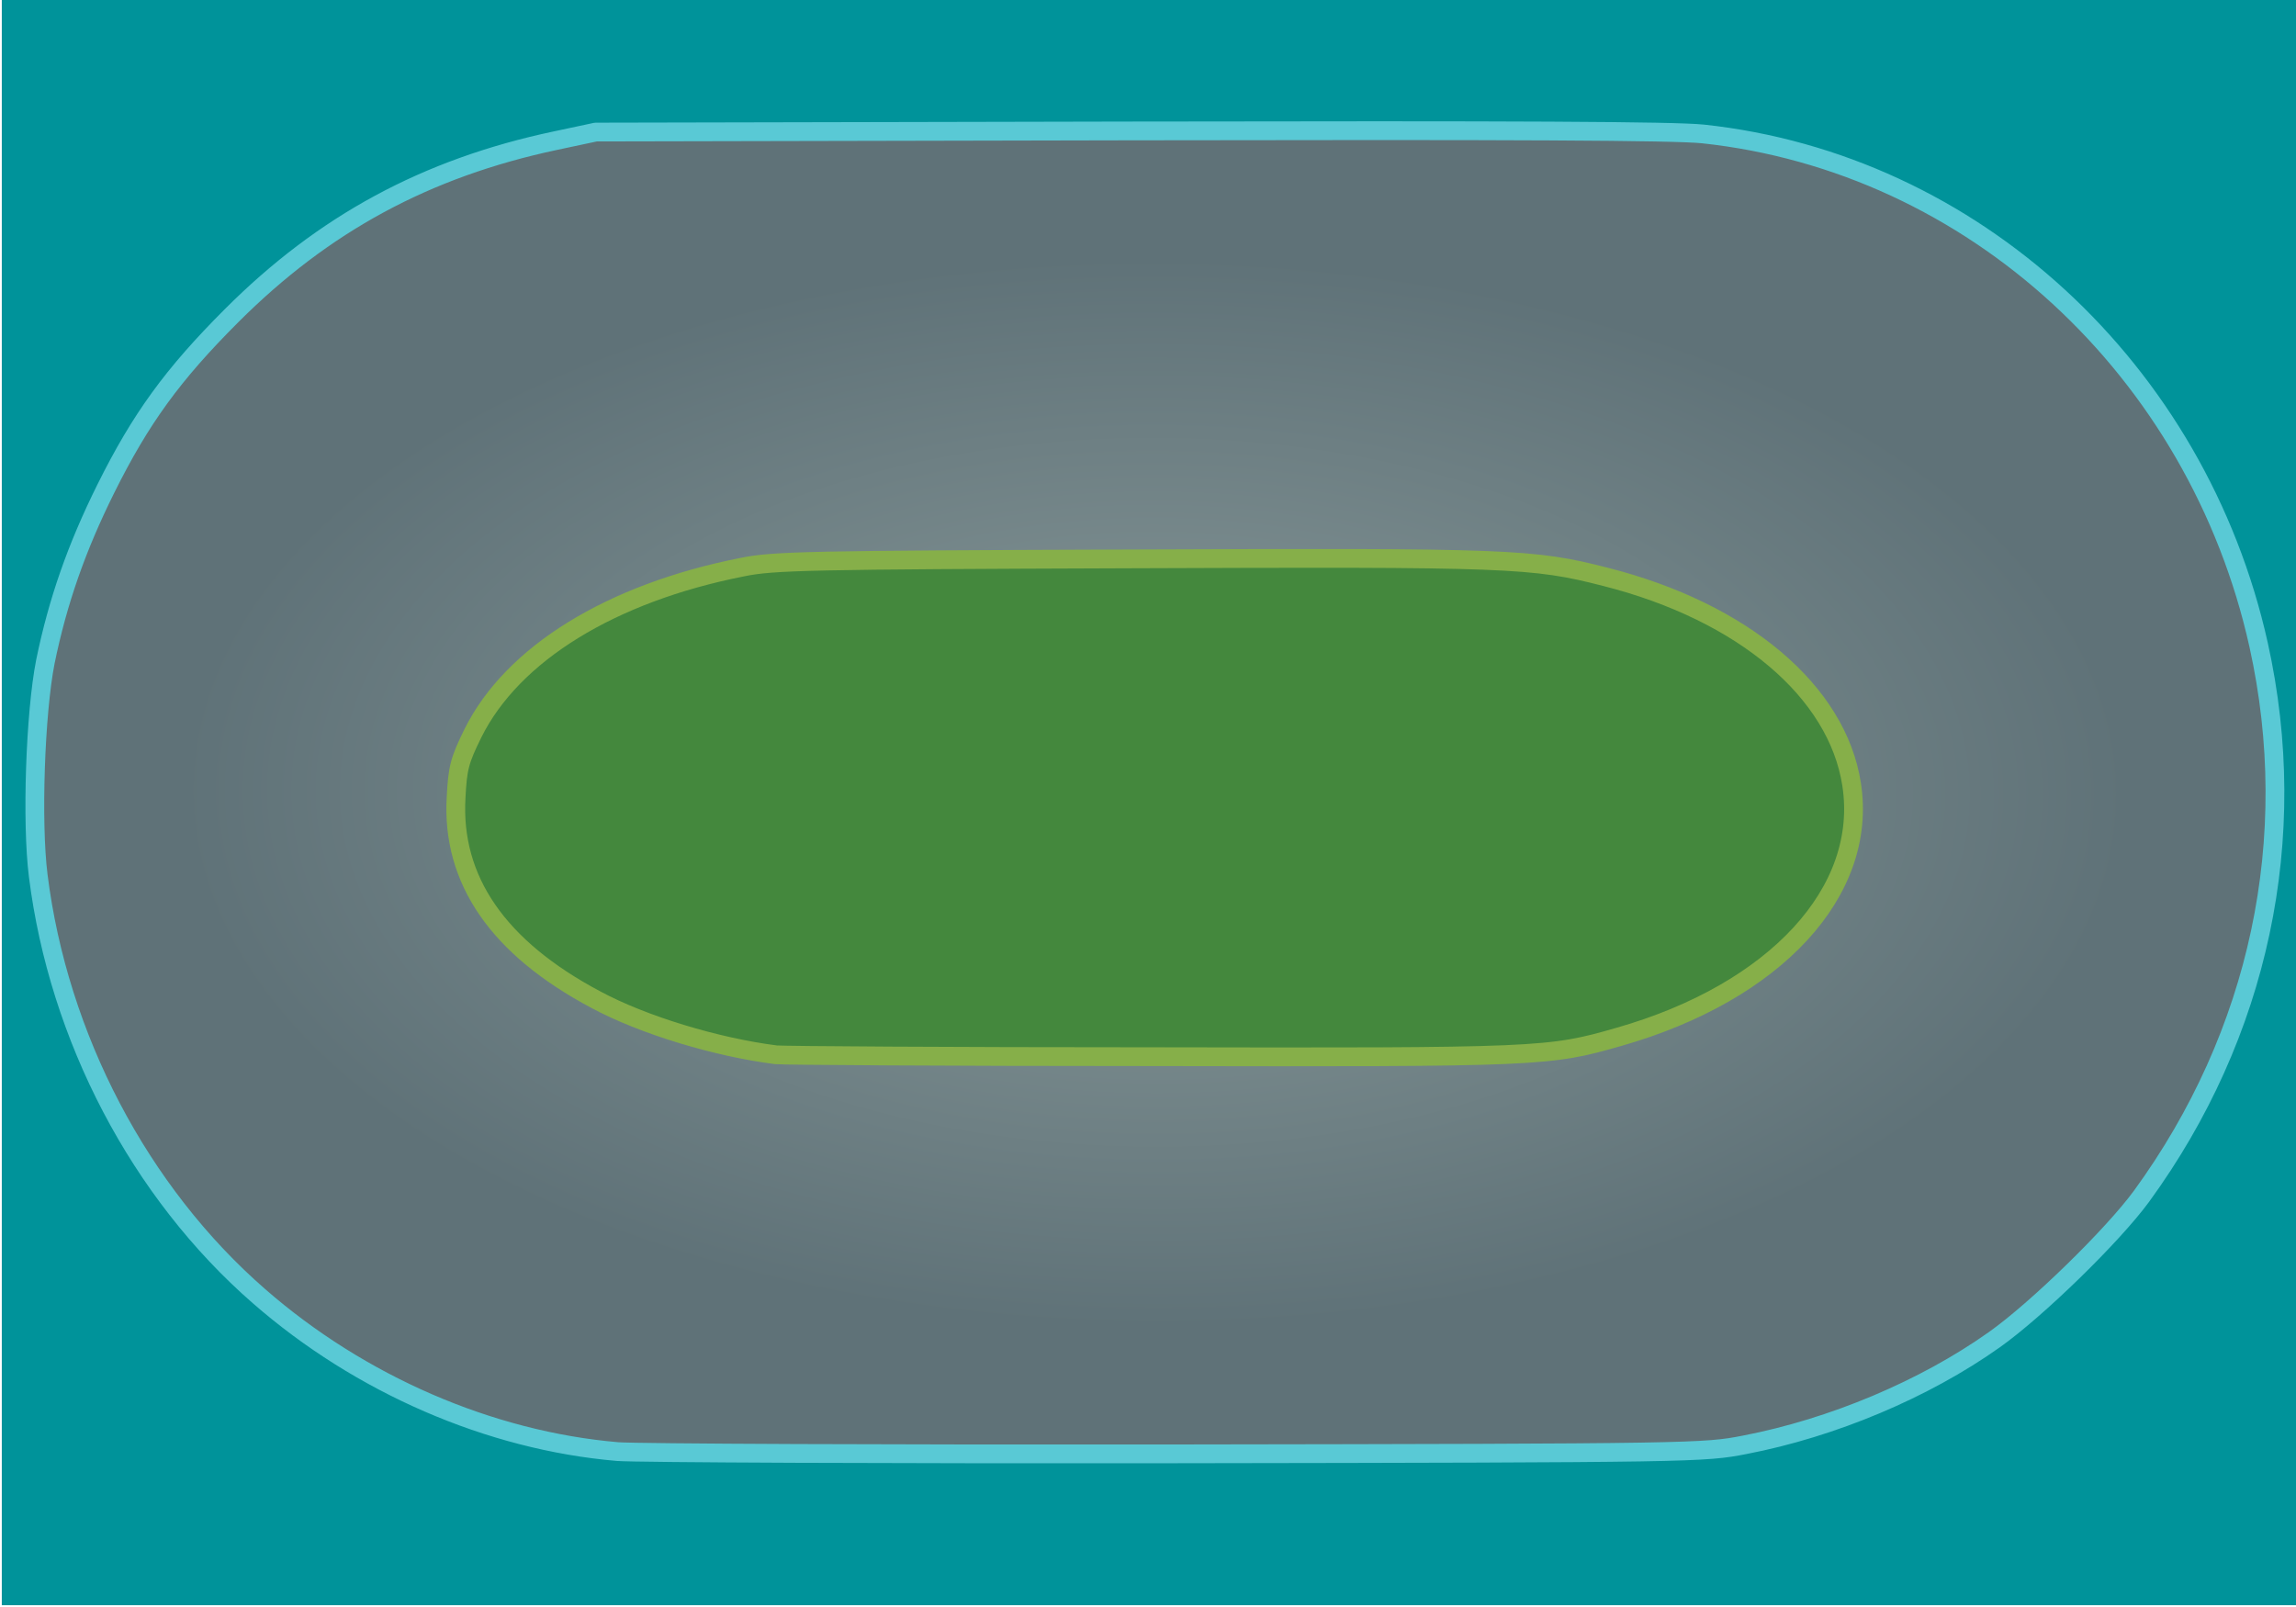
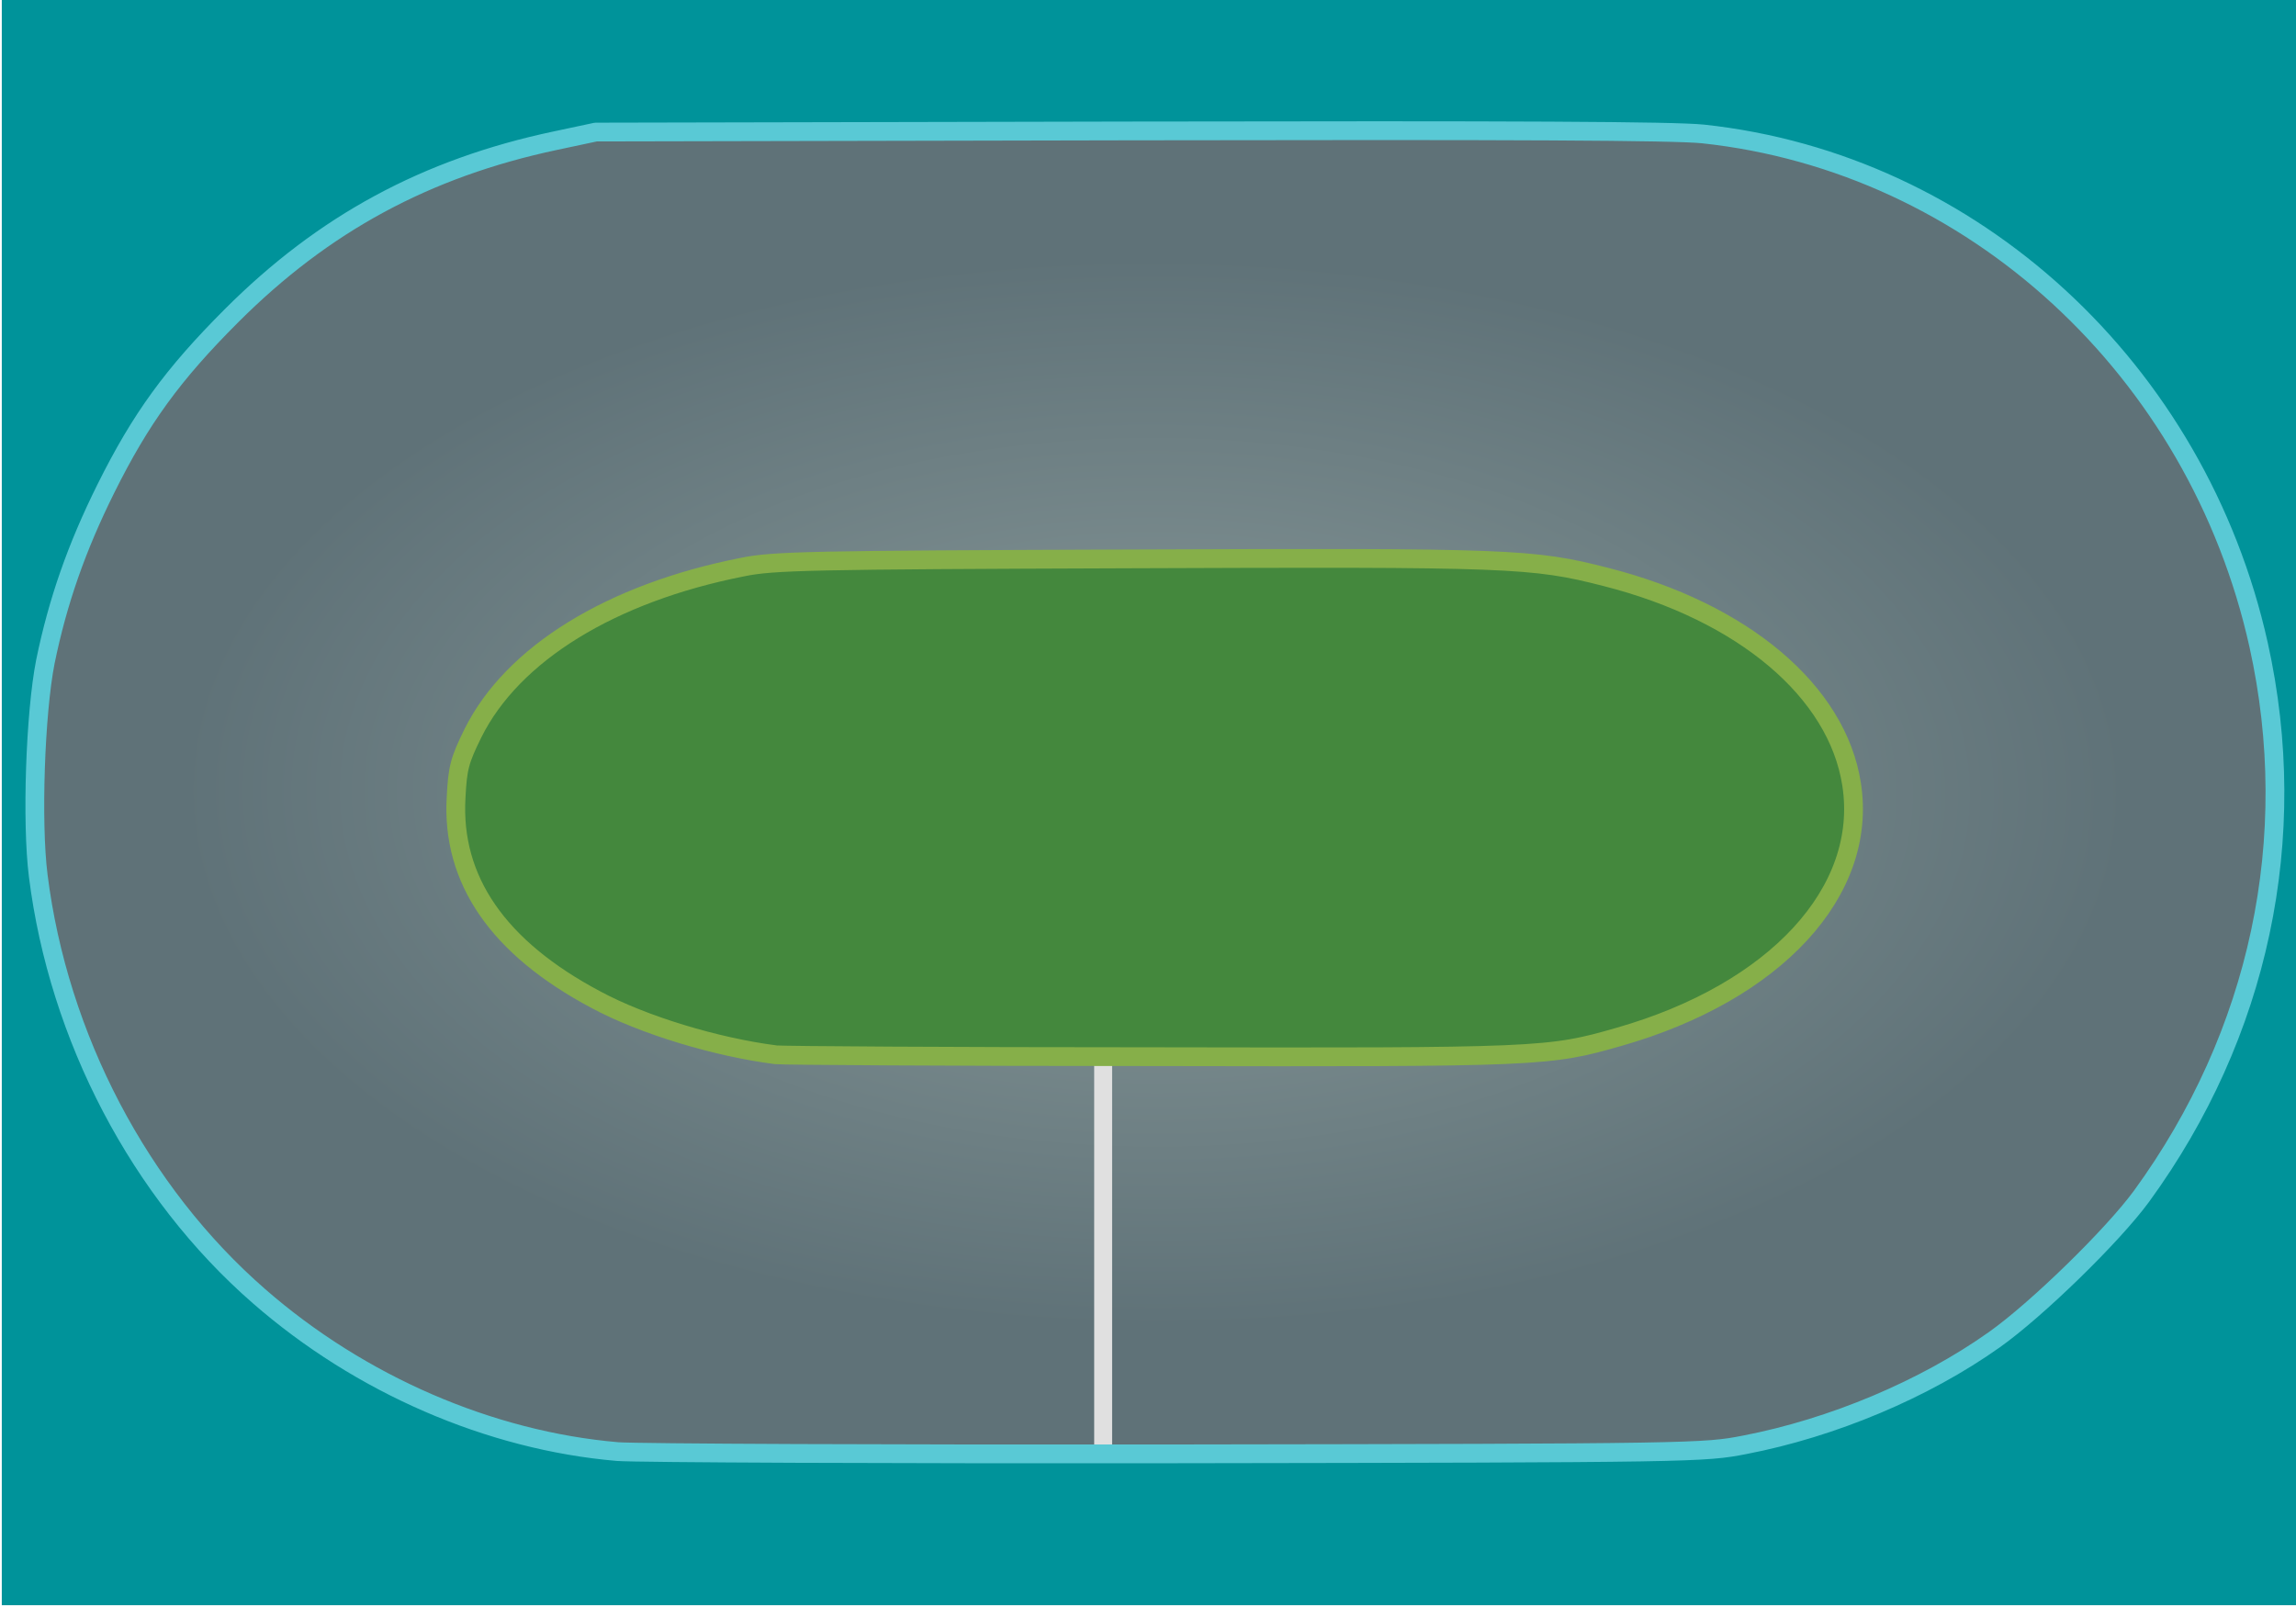
<svg xmlns="http://www.w3.org/2000/svg" xmlns:xlink="http://www.w3.org/1999/xlink" version="1.0" width="640" height="448" viewBox="0 0 640 448" preserveAspectRatio="xMidYMid meet" id="svg2">
  <defs id="defs14">
    <linearGradient id="linearGradient4147">
      <stop style="stop-color:#8a9a9a;stop-opacity:1" offset="0" id="stop4151" />
      <stop style="stop-color:#5f7278;stop-opacity:1" offset="1" id="stop4149" />
    </linearGradient>
    <radialGradient xlink:href="#linearGradient4147" id="radialGradient4167" cx="321.905" cy="220.875" fx="321.905" fy="220.875" r="300.842" gradientTransform="matrix(0.9013946,0.00273278,-0.00150299,0.4957577,32.07352,110.4946)" gradientUnits="userSpaceOnUse" />
  </defs>
  <path style="fill:#00939a;fill-opacity:1;stroke:none;stroke-width:0.998;stroke-linecap:round;stroke-linejoin:round;stroke-miterlimit:4;stroke-dasharray:none;stroke-opacity:1" id="path8" d="m 0.499,223.501 0,-224 320,0 320,0 0,224 0,224 -320,0 -320,0 z" class="background" />
-   <path style="fill:url(#radialGradient4167);fill-opacity:1;stroke:#59c9d5;stroke-width:5.233;stroke-linecap:round;stroke-linejoin:round;stroke-miterlimit:4;stroke-dasharray:none;stroke-opacity:1" id="path5" d="M 172.14,404.674 C 136.557,401.639 100.347,385.941 72.195,361.347 38.915,332.358 16.31,289.136 10.659,244.135 8.775,229.274 9.822,198.82 12.647,184.483 16.101,167.633 21.334,152.668 29.497,136.237 39.229,116.667 48.125,104.423 64.556,87.992 90.196,62.352 118.766,46.863 154.767,39.224 l 11.303,-2.407 148.608,-0.314 c 108.316,-0.209 151.748,0 160.015,0.837 75.246,8.058 137.829,65.722 154.887,142.434 11.931,53.792 0.209,108.63 -32.652,153.736 -8.058,10.989 -29.198,31.605 -41.024,39.978 -19.466,13.814 -45.106,24.594 -69.595,29.303 -11.303,2.198 -13.5,2.302 -158.027,2.512 -80.583,0.105 -150.806,-0.209 -156.143,-0.628 z" class="track" />
+   <path style="fill:url(#radialGradient4167);fill-opacity:1;stroke:none;stroke-width:5.233;stroke-linecap:round;stroke-linejoin:round;stroke-miterlimit:4;stroke-dasharray:none;stroke-opacity:1" id="path5" d="M 172.14,404.674 C 136.557,401.639 100.347,385.941 72.195,361.347 38.915,332.358 16.31,289.136 10.659,244.135 8.775,229.274 9.822,198.82 12.647,184.483 16.101,167.633 21.334,152.668 29.497,136.237 39.229,116.667 48.125,104.423 64.556,87.992 90.196,62.352 118.766,46.863 154.767,39.224 l 11.303,-2.407 148.608,-0.314 c 108.316,-0.209 151.748,0 160.015,0.837 75.246,8.058 137.829,65.722 154.887,142.434 11.931,53.792 0.209,108.63 -32.652,153.736 -8.058,10.989 -29.198,31.605 -41.024,39.978 -19.466,13.814 -45.106,24.594 -69.595,29.303 -11.303,2.198 -13.5,2.302 -158.027,2.512 -80.583,0.105 -150.806,-0.209 -156.143,-0.628 z" />
+   <path style="fill:none;fill-rule:evenodd;stroke:#e0e0e0;stroke-width:5;stroke-linecap:butt;stroke-linejoin:miter;stroke-miterlimit:4;stroke-dasharray:none;stroke-opacity:1" d="m 307.5,293 0,113" id="path4141" class="startline" />
  <path style="fill:#44883d;fill-opacity:1;stroke:#86af49;stroke-width:5.233;stroke-linecap:round;stroke-linejoin:round;stroke-miterlimit:4;stroke-dasharray:none;stroke-opacity:1" id="path10" d="m 216.303,294.055 c -16.535,-2.093 -37.047,-8.268 -50.234,-15.384 -27.21,-14.442 -40.292,-33.385 -38.931,-56.408 0.419,-8.163 0.942,-10.256 4.709,-17.896 10.989,-22.082 38.408,-39.036 75.037,-46.257 8.582,-1.779 18.628,-1.988 107.793,-2.302 106.433,-0.419 112.503,-0.209 132.91,5.023 38.303,9.733 64.571,31.919 68.548,57.873 4.605,29.826 -21.245,57.873 -64.781,70.327 -19.675,5.651 -21.559,5.756 -130.922,5.547 -55.571,0 -102.351,-0.314 -104.13,-0.523 z" class="track" />
+   <path class="track" d="M 172.14,404.674 C 136.557,401.639 100.347,385.941 72.195,361.347 38.915,332.358 16.31,289.136 10.659,244.135 8.775,229.274 9.822,198.82 12.647,184.483 16.101,167.633 21.334,152.668 29.497,136.237 39.229,116.667 48.125,104.423 64.556,87.992 90.196,62.352 118.766,46.863 154.767,39.224 l 11.303,-2.407 148.608,-0.314 c 108.316,-0.209 151.748,0 160.015,0.837 75.246,8.058 137.829,65.722 154.887,142.434 11.931,53.792 0.209,108.63 -32.652,153.736 -8.058,10.989 -29.198,31.605 -41.024,39.978 -19.466,13.814 -45.106,24.594 -69.595,29.303 -11.303,2.198 -13.5,2.302 -158.027,2.512 -80.583,0.105 -150.806,-0.209 -156.143,-0.628 z" id="path4139" style="fill:none;fill-opacity:1;stroke:#59c9d5;stroke-width:5.233;stroke-linecap:round;stroke-linejoin:round;stroke-miterlimit:4;stroke-dasharray:none;stroke-opacity:1" />
</svg>
